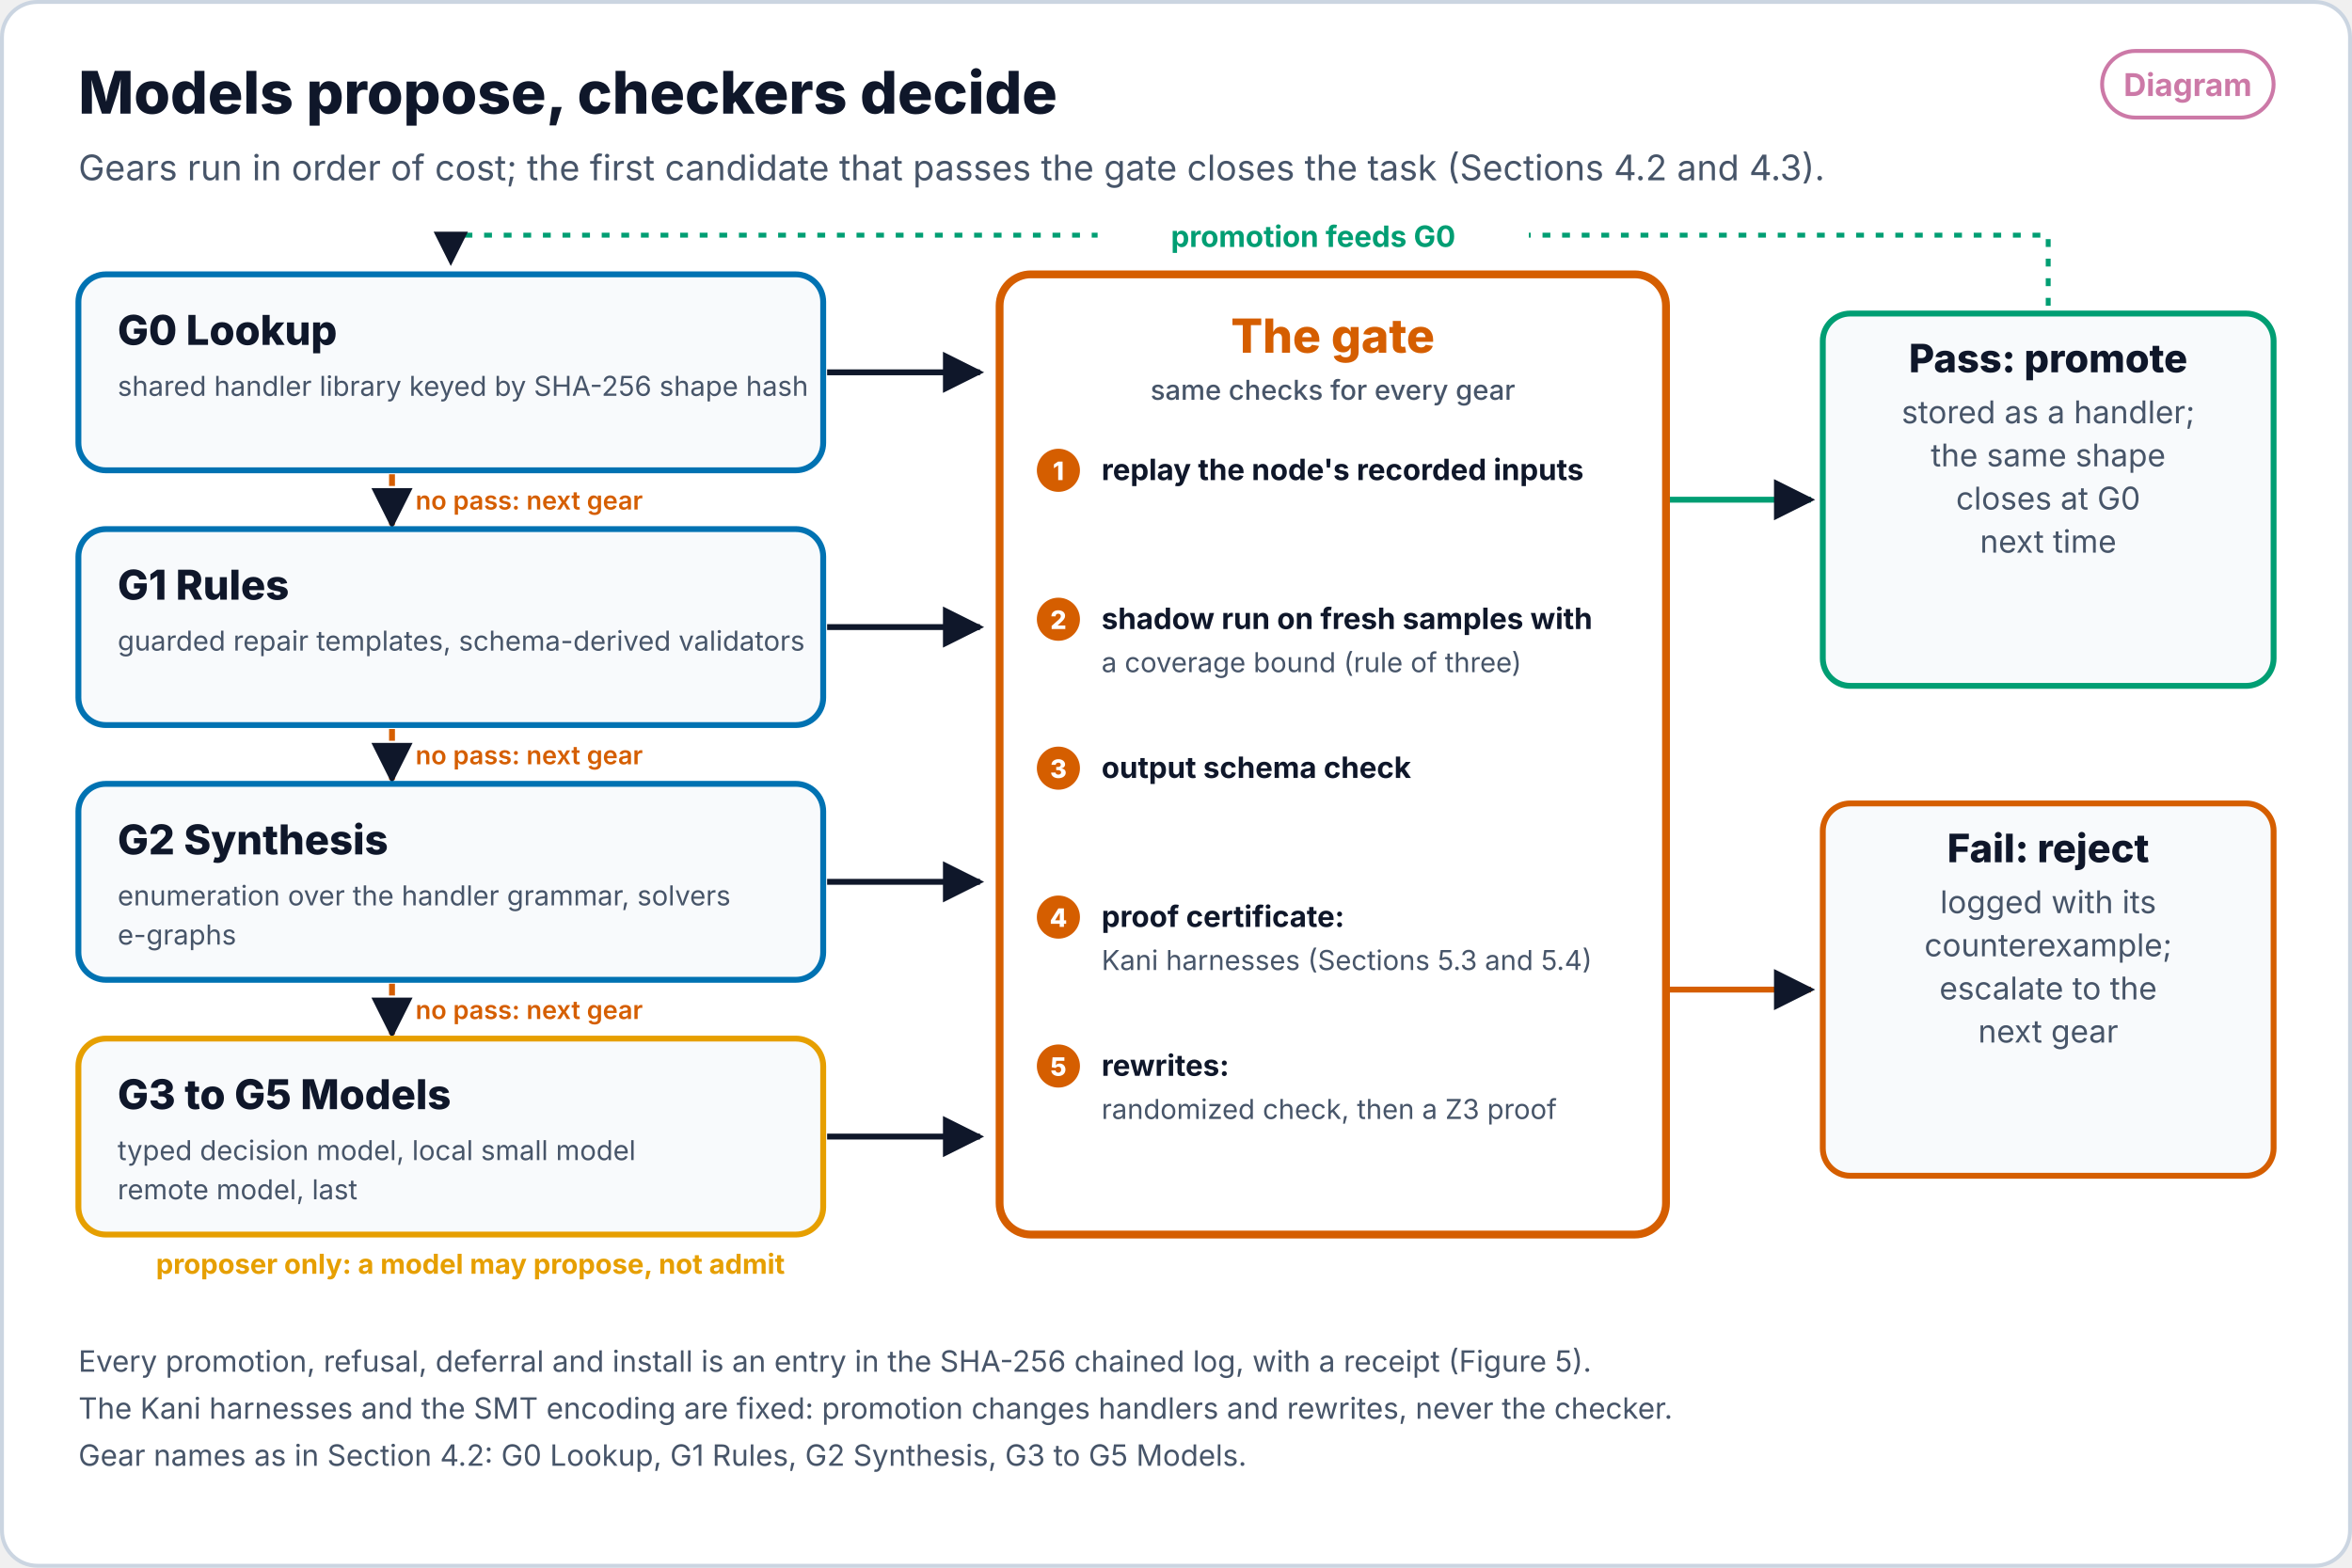
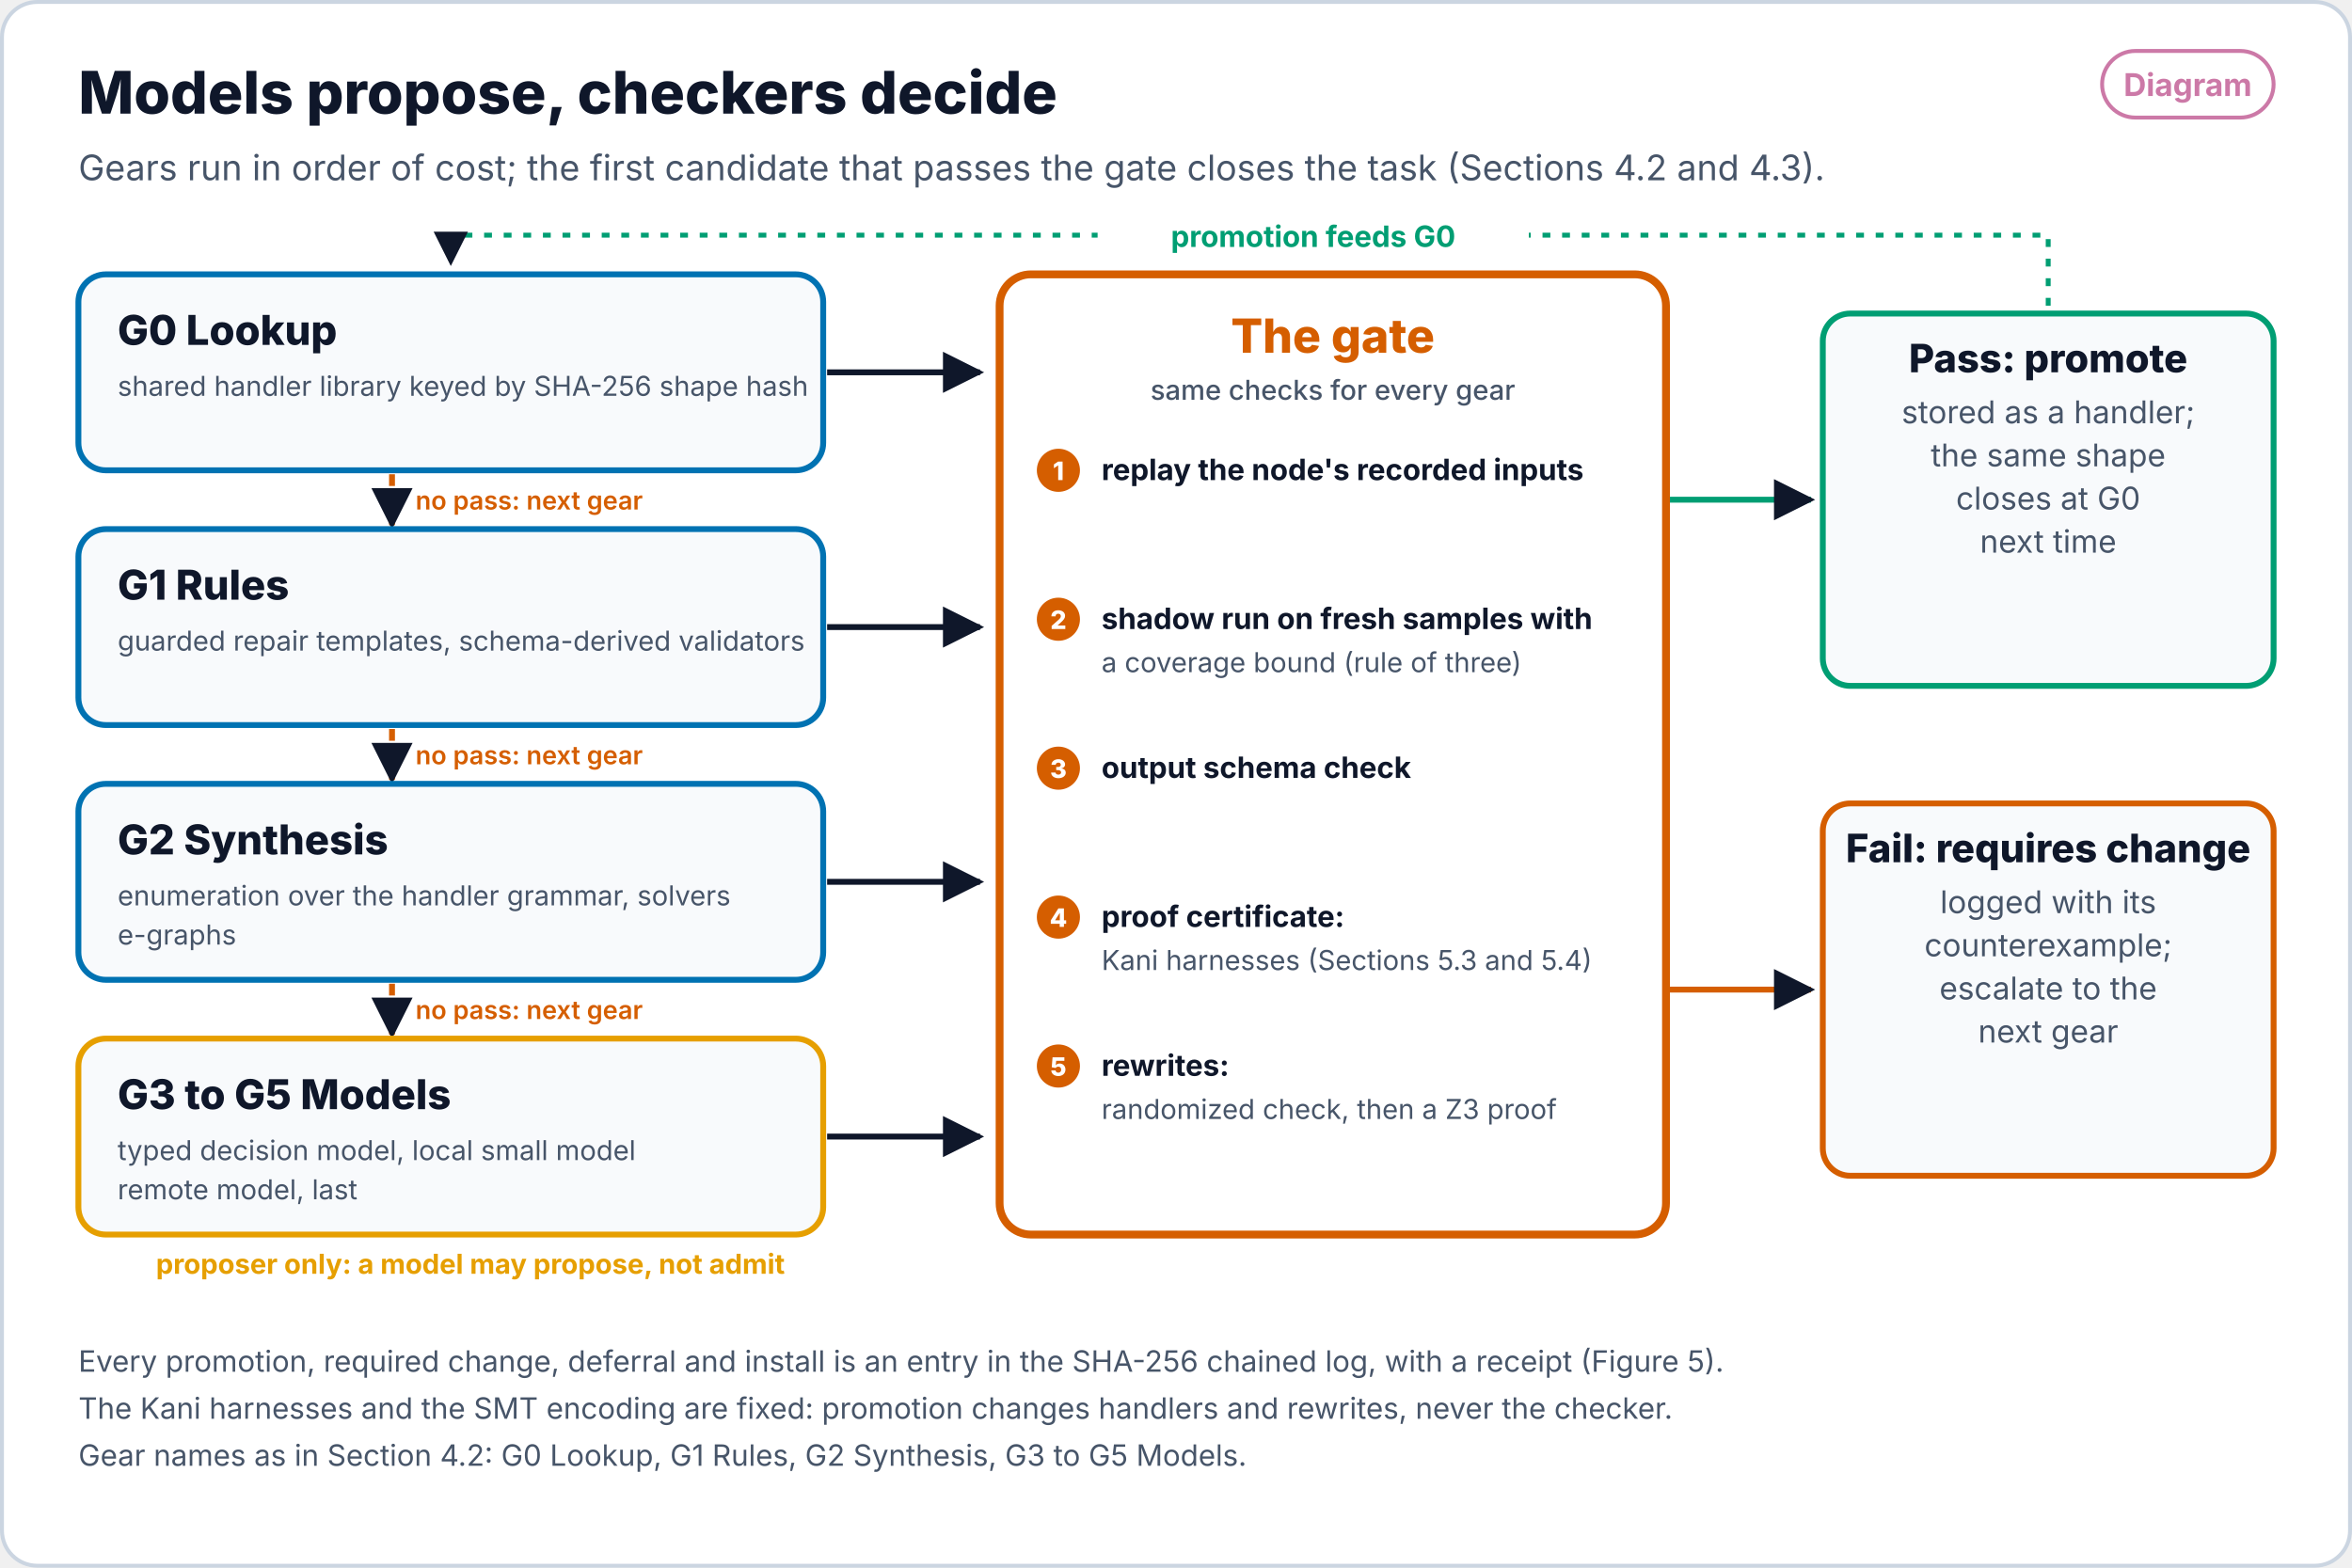
<svg xmlns="http://www.w3.org/2000/svg" width="1200" height="800" viewBox="0 0 1200 800" role="img" aria-labelledby="t d">
  <defs>
    <marker id="ah" viewBox="0 0 10 10" refX="9" refY="5" markerWidth="7" markerHeight="7" orient="auto-start-reverse">
      <path d="M0 0 L10 5 L0 10 z" fill="#0f172a" />
    </marker>
  </defs>
  <rect x="1" y="1" width="1198" height="798" rx="18" fill="#ffffff" stroke="#cbd5e1" stroke-width="2" />
  <text x="40.0" y="58.0" font-family="Inter, 'DejaVu Sans', Helvetica, Arial, sans-serif" font-size="30" font-weight="800" fill="#0f172a" text-anchor="start">Models propose, checkers decide</text>
  <text x="40.0" y="92.0" font-family="Inter, 'DejaVu Sans', Helvetica, Arial, sans-serif" font-size="18" font-weight="400" fill="#475569" text-anchor="start">Gears run in order of cost; the first candidate that passes the gate closes the task (Sections 4.2 and 4.3).</text>
  <rect x="1072.5" y="26" width="87.5" height="34" rx="17" fill="none" stroke="#CC79A7" stroke-width="2" />
  <text x="1116.2" y="49.0" font-family="Inter, 'DejaVu Sans', Helvetica, Arial, sans-serif" font-size="16" font-weight="700" fill="#CC79A7" text-anchor="middle">Diagram</text>
  <rect x="40.0" y="140.0" width="380.0" height="100.0" rx="14" fill="#f8fafc" stroke="#0072B2" stroke-width="3" opacity="1" />
  <text x="60.0" y="176.0" font-family="Inter, 'DejaVu Sans', Helvetica, Arial, sans-serif" font-size="21" font-weight="800" fill="#0f172a" text-anchor="start">G0  Lookup</text>
  <text x="60.0" y="202.0" font-family="Inter, 'DejaVu Sans', Helvetica, Arial, sans-serif" font-size="14" font-weight="400" fill="#475569" text-anchor="start">shared handler library keyed by SHA-256 shape hash</text>
  <text x="60.0" y="222.0" font-family="Inter, 'DejaVu Sans', Helvetica, Arial, sans-serif" font-size="14" font-weight="400" fill="#475569" text-anchor="start" />
  <line x1="422.0" y1="190.0" x2="500.0" y2="190.0" stroke="#0f172a" stroke-width="3" marker-end="url(#ah)" />
  <path d="M200 242 L200 268" stroke="#D55E00" stroke-width="3" fill="none" fill-opacity="1" stroke-dasharray="6 5" marker-end="url(#ah)" stroke-linejoin="round" />
  <text x="212.0" y="260.0" font-family="Inter, 'DejaVu Sans', Helvetica, Arial, sans-serif" font-size="13" font-weight="600" fill="#D55E00" text-anchor="start">no pass: next gear</text>
  <rect x="40.0" y="270.0" width="380.0" height="100.0" rx="14" fill="#f8fafc" stroke="#0072B2" stroke-width="3" opacity="1" />
  <text x="60.0" y="306.0" font-family="Inter, 'DejaVu Sans', Helvetica, Arial, sans-serif" font-size="21" font-weight="800" fill="#0f172a" text-anchor="start">G1  Rules</text>
  <text x="60.0" y="332.0" font-family="Inter, 'DejaVu Sans', Helvetica, Arial, sans-serif" font-size="14" font-weight="400" fill="#475569" text-anchor="start">guarded repair templates, schema-derived validators</text>
  <text x="60.0" y="352.0" font-family="Inter, 'DejaVu Sans', Helvetica, Arial, sans-serif" font-size="14" font-weight="400" fill="#475569" text-anchor="start" />
  <line x1="422.0" y1="320.0" x2="500.0" y2="320.0" stroke="#0f172a" stroke-width="3" marker-end="url(#ah)" />
  <path d="M200 372 L200 398" stroke="#D55E00" stroke-width="3" fill="none" fill-opacity="1" stroke-dasharray="6 5" marker-end="url(#ah)" stroke-linejoin="round" />
  <text x="212.0" y="390.0" font-family="Inter, 'DejaVu Sans', Helvetica, Arial, sans-serif" font-size="13" font-weight="600" fill="#D55E00" text-anchor="start">no pass: next gear</text>
  <rect x="40.0" y="400.0" width="380.0" height="100.0" rx="14" fill="#f8fafc" stroke="#0072B2" stroke-width="3" opacity="1" />
  <text x="60.0" y="436.0" font-family="Inter, 'DejaVu Sans', Helvetica, Arial, sans-serif" font-size="21" font-weight="800" fill="#0f172a" text-anchor="start">G2  Synthesis</text>
  <text x="60.0" y="462.0" font-family="Inter, 'DejaVu Sans', Helvetica, Arial, sans-serif" font-size="14" font-weight="400" fill="#475569" text-anchor="start">enumeration over the handler grammar, solvers</text>
  <text x="60.0" y="482.0" font-family="Inter, 'DejaVu Sans', Helvetica, Arial, sans-serif" font-size="14" font-weight="400" fill="#475569" text-anchor="start">e-graphs</text>
  <line x1="422.0" y1="450.0" x2="500.0" y2="450.0" stroke="#0f172a" stroke-width="3" marker-end="url(#ah)" />
  <path d="M200 502 L200 528" stroke="#D55E00" stroke-width="3" fill="none" fill-opacity="1" stroke-dasharray="6 5" marker-end="url(#ah)" stroke-linejoin="round" />
  <text x="212.0" y="520.0" font-family="Inter, 'DejaVu Sans', Helvetica, Arial, sans-serif" font-size="13" font-weight="600" fill="#D55E00" text-anchor="start">no pass: next gear</text>
  <rect x="40.0" y="530.0" width="380.0" height="100.0" rx="14" fill="#f8fafc" stroke="#E69F00" stroke-width="3" opacity="1" />
  <text x="60.0" y="566.0" font-family="Inter, 'DejaVu Sans', Helvetica, Arial, sans-serif" font-size="21" font-weight="800" fill="#0f172a" text-anchor="start">G3 to G5  Models</text>
  <text x="60.0" y="592.0" font-family="Inter, 'DejaVu Sans', Helvetica, Arial, sans-serif" font-size="14" font-weight="400" fill="#475569" text-anchor="start">typed decision model, local small model</text>
  <text x="60.0" y="612.0" font-family="Inter, 'DejaVu Sans', Helvetica, Arial, sans-serif" font-size="14" font-weight="400" fill="#475569" text-anchor="start">remote model, last</text>
  <line x1="422.0" y1="580.0" x2="500.0" y2="580.0" stroke="#0f172a" stroke-width="3" marker-end="url(#ah)" />
  <text x="240.0" y="650.0" font-family="Inter, 'DejaVu Sans', Helvetica, Arial, sans-serif" font-size="14" font-weight="700" fill="#E69F00" text-anchor="middle">proposer only: a model may propose, not admit</text>
  <rect x="510.0" y="140.0" width="340.0" height="490.0" rx="16" fill="#ffffff" stroke="#D55E00" stroke-width="4" opacity="1" />
  <text x="680.0" y="180.0" font-family="Inter, 'DejaVu Sans', Helvetica, Arial, sans-serif" font-size="24" font-weight="800" fill="#D55E00" text-anchor="middle">The gate</text>
  <text x="680.0" y="204.0" font-family="Inter, 'DejaVu Sans', Helvetica, Arial, sans-serif" font-size="14" font-weight="500" fill="#475569" text-anchor="middle">same checks for every gear</text>
  <circle cx="540.0" cy="240.0" r="12" fill="#D55E00" stroke="#ffffff" stroke-width="2" />
  <text x="540.0" y="245.0" font-family="Inter, 'DejaVu Sans', Helvetica, Arial, sans-serif" font-size="13" font-weight="800" fill="#ffffff" text-anchor="middle">1</text>
  <text x="562.0" y="245.0" font-family="Inter, 'DejaVu Sans', Helvetica, Arial, sans-serif" font-size="15" font-weight="700" fill="#0f172a" text-anchor="start">replay the node's recorded inputs</text>
  <circle cx="540.0" cy="316.0" r="12" fill="#D55E00" stroke="#ffffff" stroke-width="2" />
  <text x="540.0" y="321.0" font-family="Inter, 'DejaVu Sans', Helvetica, Arial, sans-serif" font-size="13" font-weight="800" fill="#ffffff" text-anchor="middle">2</text>
  <text x="562.0" y="321.0" font-family="Inter, 'DejaVu Sans', Helvetica, Arial, sans-serif" font-size="15" font-weight="700" fill="#0f172a" text-anchor="start">shadow run on fresh samples with</text>
  <text x="562.0" y="343.0" font-family="Inter, 'DejaVu Sans', Helvetica, Arial, sans-serif" font-size="14" font-weight="400" fill="#475569" text-anchor="start">a coverage bound (rule of three)</text>
  <circle cx="540.0" cy="392.0" r="12" fill="#D55E00" stroke="#ffffff" stroke-width="2" />
  <text x="540.0" y="397.0" font-family="Inter, 'DejaVu Sans', Helvetica, Arial, sans-serif" font-size="13" font-weight="800" fill="#ffffff" text-anchor="middle">3</text>
  <text x="562.0" y="397.0" font-family="Inter, 'DejaVu Sans', Helvetica, Arial, sans-serif" font-size="15" font-weight="700" fill="#0f172a" text-anchor="start">output schema check</text>
  <circle cx="540.0" cy="468.0" r="12" fill="#D55E00" stroke="#ffffff" stroke-width="2" />
  <text x="540.0" y="473.0" font-family="Inter, 'DejaVu Sans', Helvetica, Arial, sans-serif" font-size="13" font-weight="800" fill="#ffffff" text-anchor="middle">4</text>
  <text x="562.0" y="473.0" font-family="Inter, 'DejaVu Sans', Helvetica, Arial, sans-serif" font-size="15" font-weight="700" fill="#0f172a" text-anchor="start">proof certificate:</text>
  <text x="562.0" y="495.0" font-family="Inter, 'DejaVu Sans', Helvetica, Arial, sans-serif" font-size="14" font-weight="400" fill="#475569" text-anchor="start">Kani harnesses (Sections 5.3 and 5.4)</text>
  <circle cx="540.0" cy="544.0" r="12" fill="#D55E00" stroke="#ffffff" stroke-width="2" />
  <text x="540.0" y="549.0" font-family="Inter, 'DejaVu Sans', Helvetica, Arial, sans-serif" font-size="13" font-weight="800" fill="#ffffff" text-anchor="middle">5</text>
  <text x="562.0" y="549.0" font-family="Inter, 'DejaVu Sans', Helvetica, Arial, sans-serif" font-size="15" font-weight="700" fill="#0f172a" text-anchor="start">rewrites:</text>
  <text x="562.0" y="571.0" font-family="Inter, 'DejaVu Sans', Helvetica, Arial, sans-serif" font-size="14" font-weight="400" fill="#475569" text-anchor="start">randomized check, then a Z3 proof</text>
  <rect x="930.0" y="160.0" width="230.0" height="190.0" rx="14" fill="#f8fafc" stroke="#009E73" stroke-width="3" opacity="1" />
  <text x="1045.0" y="190.0" font-family="Inter, 'DejaVu Sans', Helvetica, Arial, sans-serif" font-size="20" font-weight="800" fill="#0f172a" text-anchor="middle">Pass: promote</text>
  <text x="1045.0" y="216.0" font-family="Inter, 'DejaVu Sans', Helvetica, Arial, sans-serif" font-size="16" font-weight="400" fill="#475569" text-anchor="middle">stored as a handler;</text>
  <text x="1045.0" y="238.0" font-family="Inter, 'DejaVu Sans', Helvetica, Arial, sans-serif" font-size="16" font-weight="400" fill="#475569" text-anchor="middle">the same shape</text>
  <text x="1045.0" y="260.0" font-family="Inter, 'DejaVu Sans', Helvetica, Arial, sans-serif" font-size="16" font-weight="400" fill="#475569" text-anchor="middle">closes at G0</text>
  <text x="1045.0" y="282.0" font-family="Inter, 'DejaVu Sans', Helvetica, Arial, sans-serif" font-size="16" font-weight="400" fill="#475569" text-anchor="middle">next time</text>
  <rect x="930.0" y="410.0" width="230.0" height="190.0" rx="14" fill="#f8fafc" stroke="#D55E00" stroke-width="3" opacity="1" />
-   <text x="1045.0" y="440.0" font-family="Inter, 'DejaVu Sans', Helvetica, Arial, sans-serif" font-size="20" font-weight="800" fill="#0f172a" text-anchor="middle">Fail: reject</text>
+   <text x="1045.0" y="440.0" font-family="Inter, 'DejaVu Sans', Helvetica, Arial, sans-serif" font-size="20" font-weight="800" fill="#0f172a" text-anchor="middle">Fail: requires change</text>
  <text x="1045.0" y="466.0" font-family="Inter, 'DejaVu Sans', Helvetica, Arial, sans-serif" font-size="16" font-weight="400" fill="#475569" text-anchor="middle">logged with its</text>
  <text x="1045.0" y="488.0" font-family="Inter, 'DejaVu Sans', Helvetica, Arial, sans-serif" font-size="16" font-weight="400" fill="#475569" text-anchor="middle">counterexample;</text>
  <text x="1045.0" y="510.0" font-family="Inter, 'DejaVu Sans', Helvetica, Arial, sans-serif" font-size="16" font-weight="400" fill="#475569" text-anchor="middle">escalate to the</text>
  <text x="1045.0" y="532.0" font-family="Inter, 'DejaVu Sans', Helvetica, Arial, sans-serif" font-size="16" font-weight="400" fill="#475569" text-anchor="middle">next gear</text>
  <line x1="852.0" y1="255.0" x2="924.0" y2="255.0" stroke="#009E73" stroke-width="3" marker-end="url(#ah)" />
  <line x1="852.0" y1="505.0" x2="924.0" y2="505.0" stroke="#D55E00" stroke-width="3" marker-end="url(#ah)" />
  <path d="M1045 156 L1045 120 L230 120 L230 134" stroke="#009E73" stroke-width="2.5" fill="none" fill-opacity="1" stroke-dasharray="4 6" marker-end="url(#ah)" stroke-linejoin="round" />
  <rect x="560.0" y="108.0" width="220.0" height="24.0" rx="0" fill="#ffffff" stroke="none" stroke-width="2" opacity="1" />
  <text x="670.0" y="126.0" font-family="Inter, 'DejaVu Sans', Helvetica, Arial, sans-serif" font-size="15" font-weight="700" fill="#009E73" text-anchor="middle">promotion feeds G0</text>
-   <text x="40.0" y="700.0" font-family="Inter, 'DejaVu Sans', Helvetica, Arial, sans-serif" font-size="15" font-weight="400" fill="#475569" text-anchor="start">Every promotion, refusal, deferral and install is an entry in the SHA-256 chained log, with a receipt (Figure 5).</text>
+   <text x="40.0" y="700.0" font-family="Inter, 'DejaVu Sans', Helvetica, Arial, sans-serif" font-size="15" font-weight="400" fill="#475569" text-anchor="start">Every promotion, required change, deferral and install is an entry in the SHA-256 chained log, with a receipt (Figure 5).</text>
  <text x="40.0" y="724.0" font-family="Inter, 'DejaVu Sans', Helvetica, Arial, sans-serif" font-size="15" font-weight="400" fill="#475569" text-anchor="start">The Kani harnesses and the SMT encoding are fixed: promotion changes handlers and rewrites, never the checker.</text>
  <text x="40.0" y="748.0" font-family="Inter, 'DejaVu Sans', Helvetica, Arial, sans-serif" font-size="15" font-weight="400" fill="#475569" text-anchor="start">Gear names as in Section 4.2: G0 Lookup, G1 Rules, G2 Synthesis, G3 to G5 Models.</text>
</svg>
